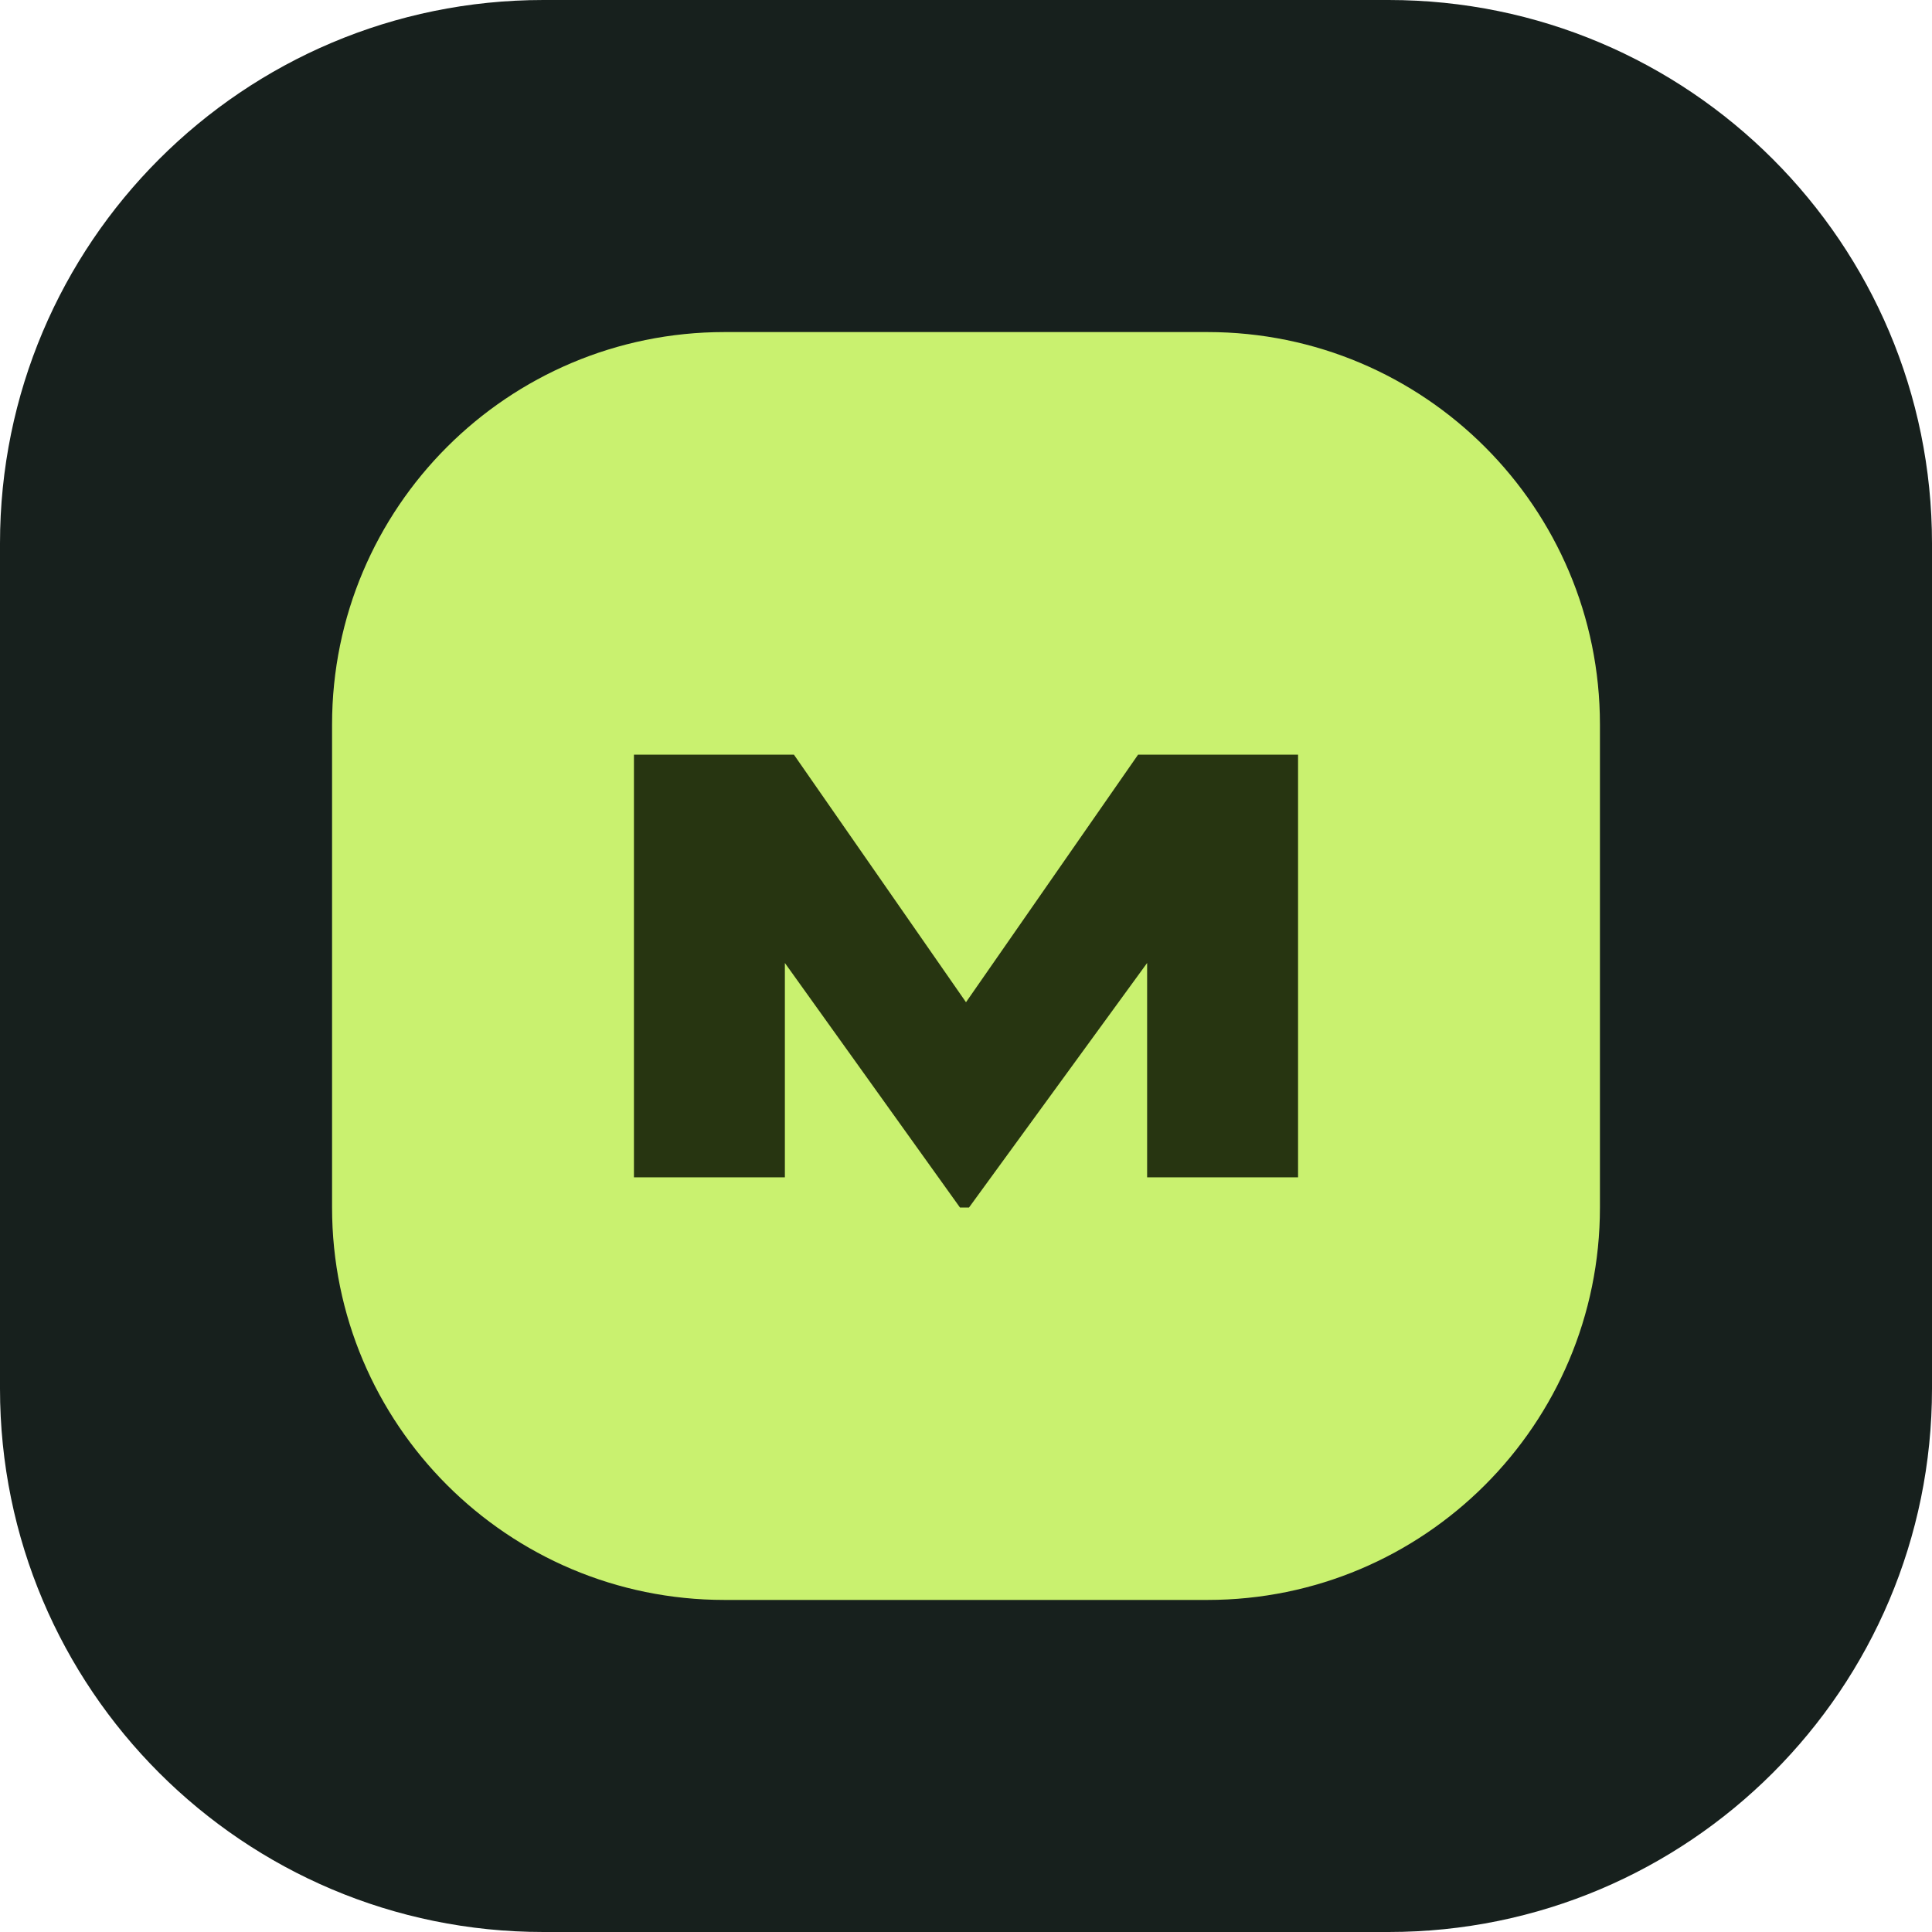
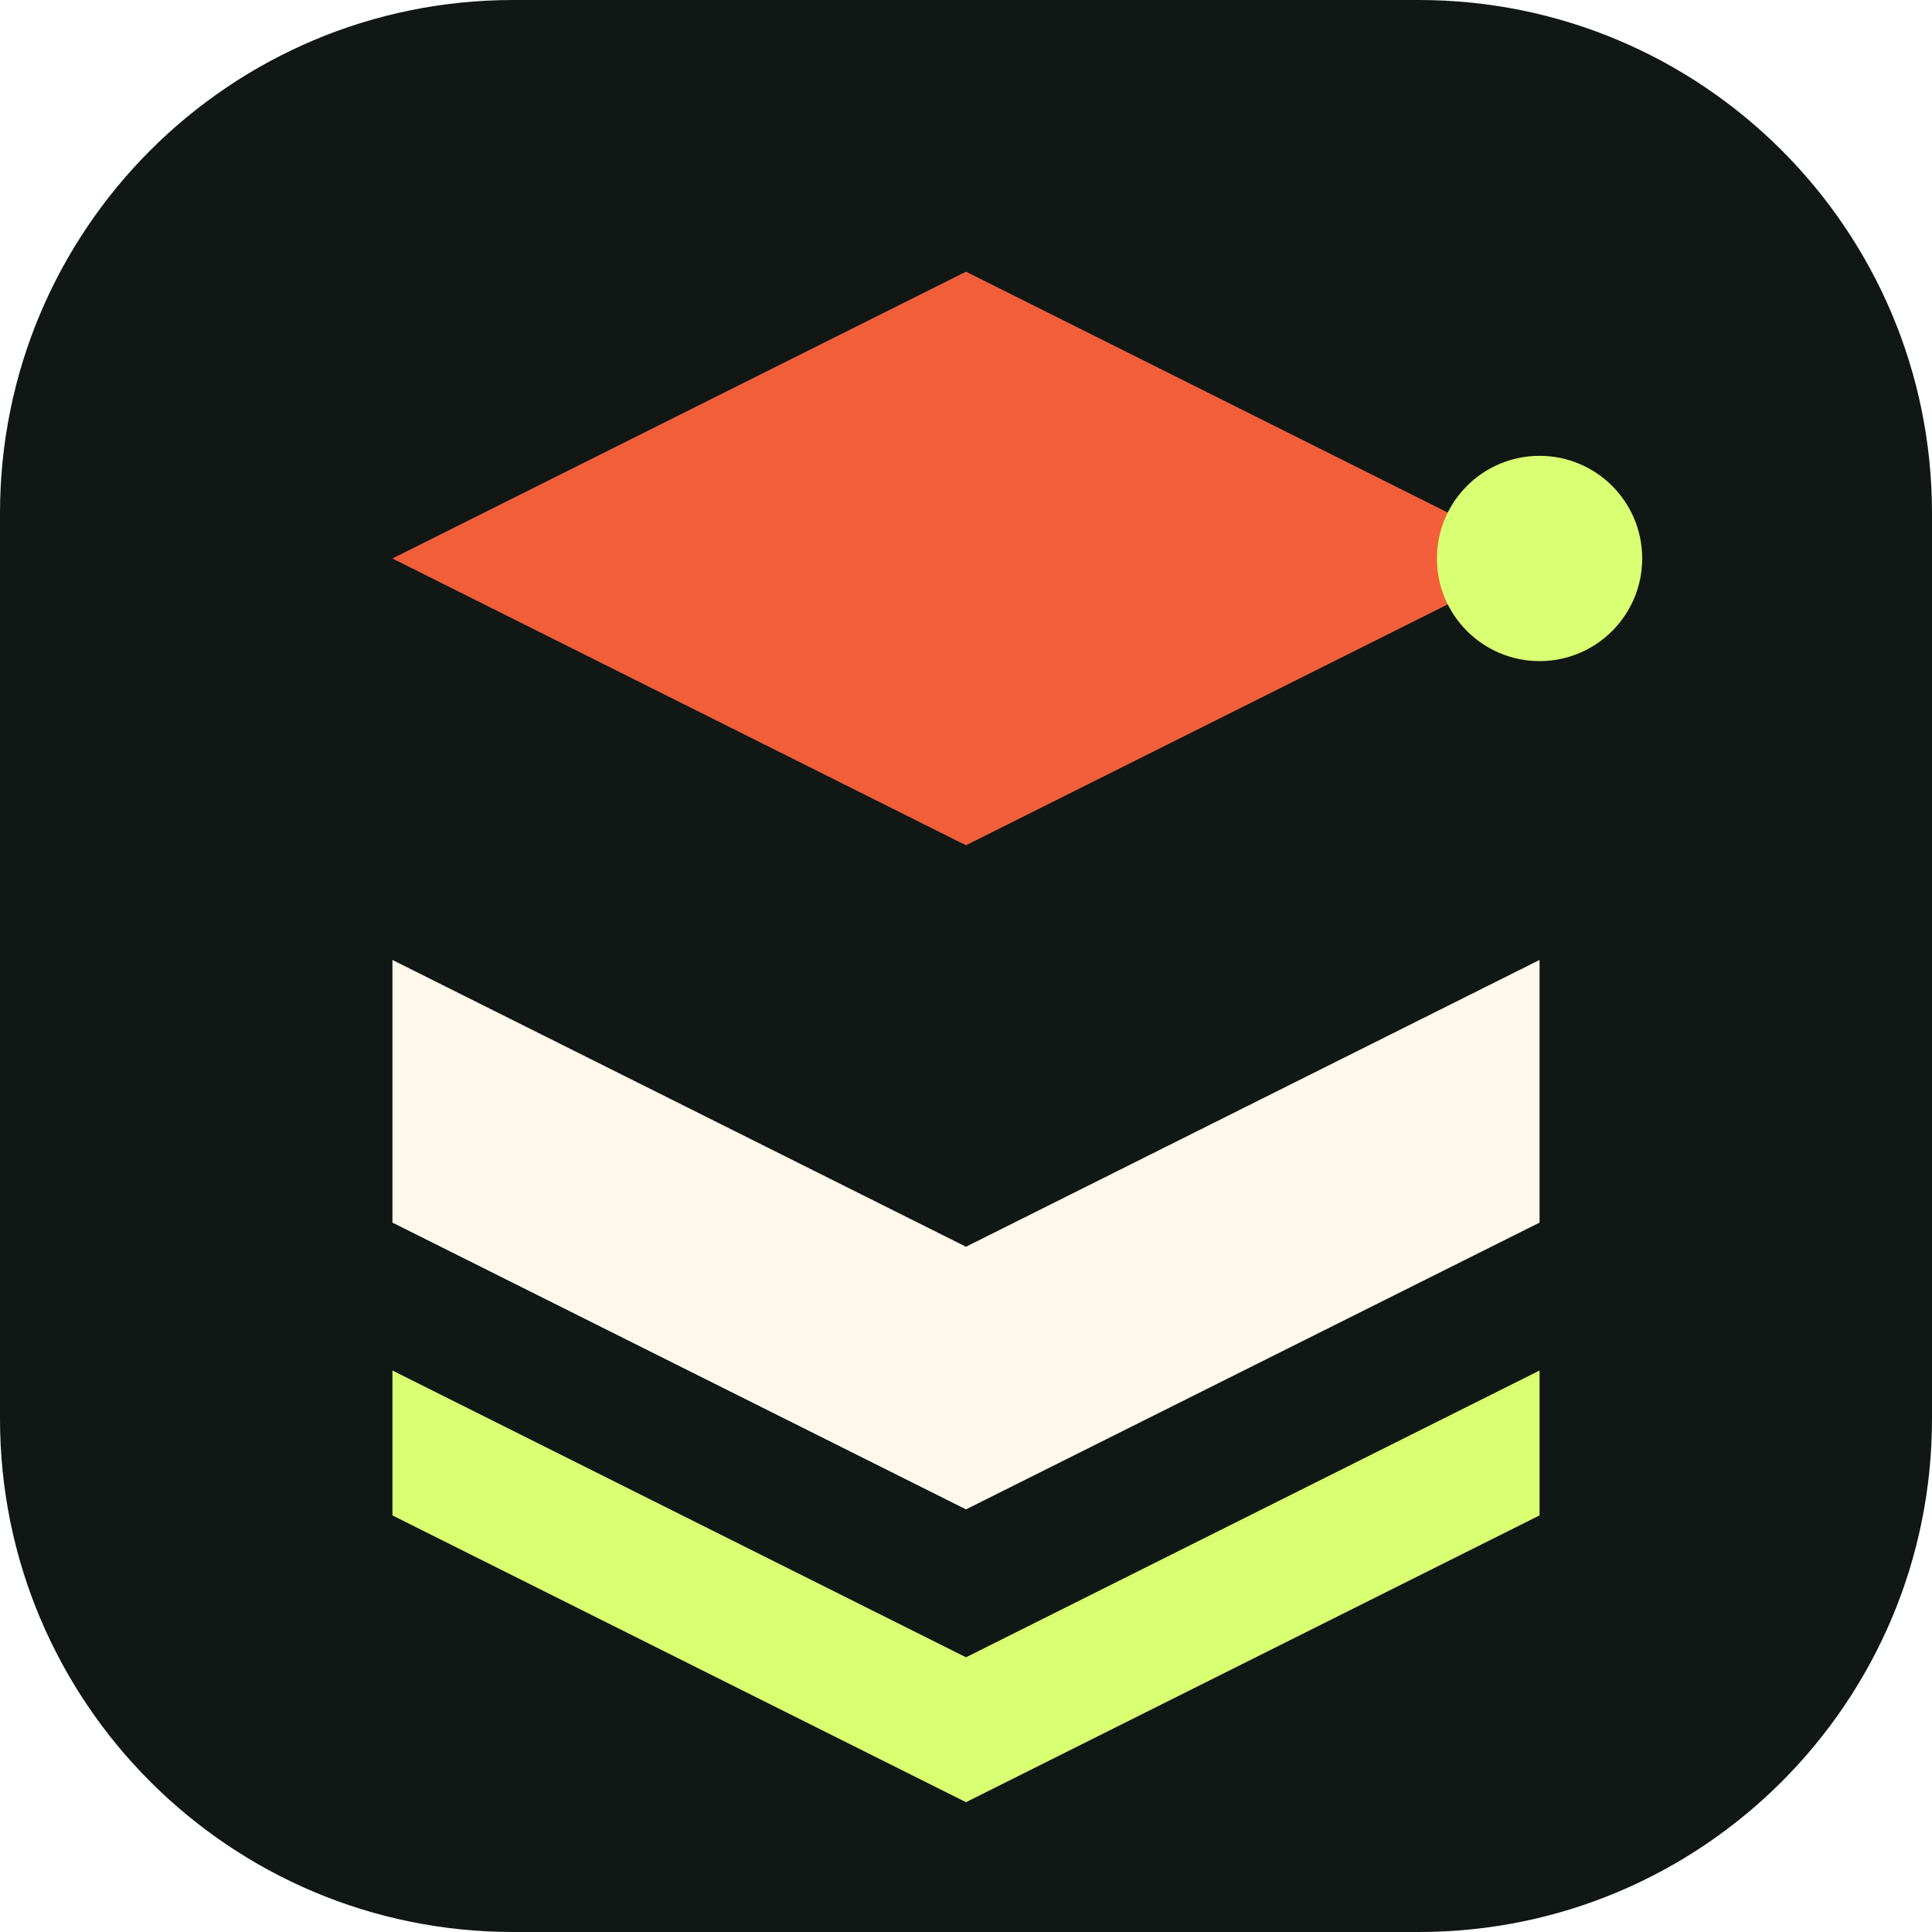
<svg xmlns="http://www.w3.org/2000/svg" viewBox="0 0 64 64">
-   <rect width="64" height="64" rx="18" fill="#17201d" />
-   <rect x="11" y="11" width="42" height="42" rx="13" fill="#c9f16f" />
-   <path d="M21 39V25h5.3l5.7 8.2 5.7-8.2H43v14h-5v-7.1l-5.9 8.1h-.3L26 31.9V39h-5Z" fill="#273511" />
+   <rect width="64" height="64" rx="17" fill="#111714" />
+   <path d="M13 18.5 32 9l19 9.5L32 28 13 18.5Z" fill="#F25F3A" />
+   <path d="m13 31.8 19 9.5 19-9.5v8.7L32 50 13 40.5v-8.7Z" fill="#FFF9ED" />
+   <path d="m13 45.4 19 9.5 19-9.5v4.8L32 59.7 13 50.2v-4.8Z" fill="#D9FF72" />
+   <circle cx="51" cy="18.5" r="3.4" fill="#D9FF72" />
</svg>
